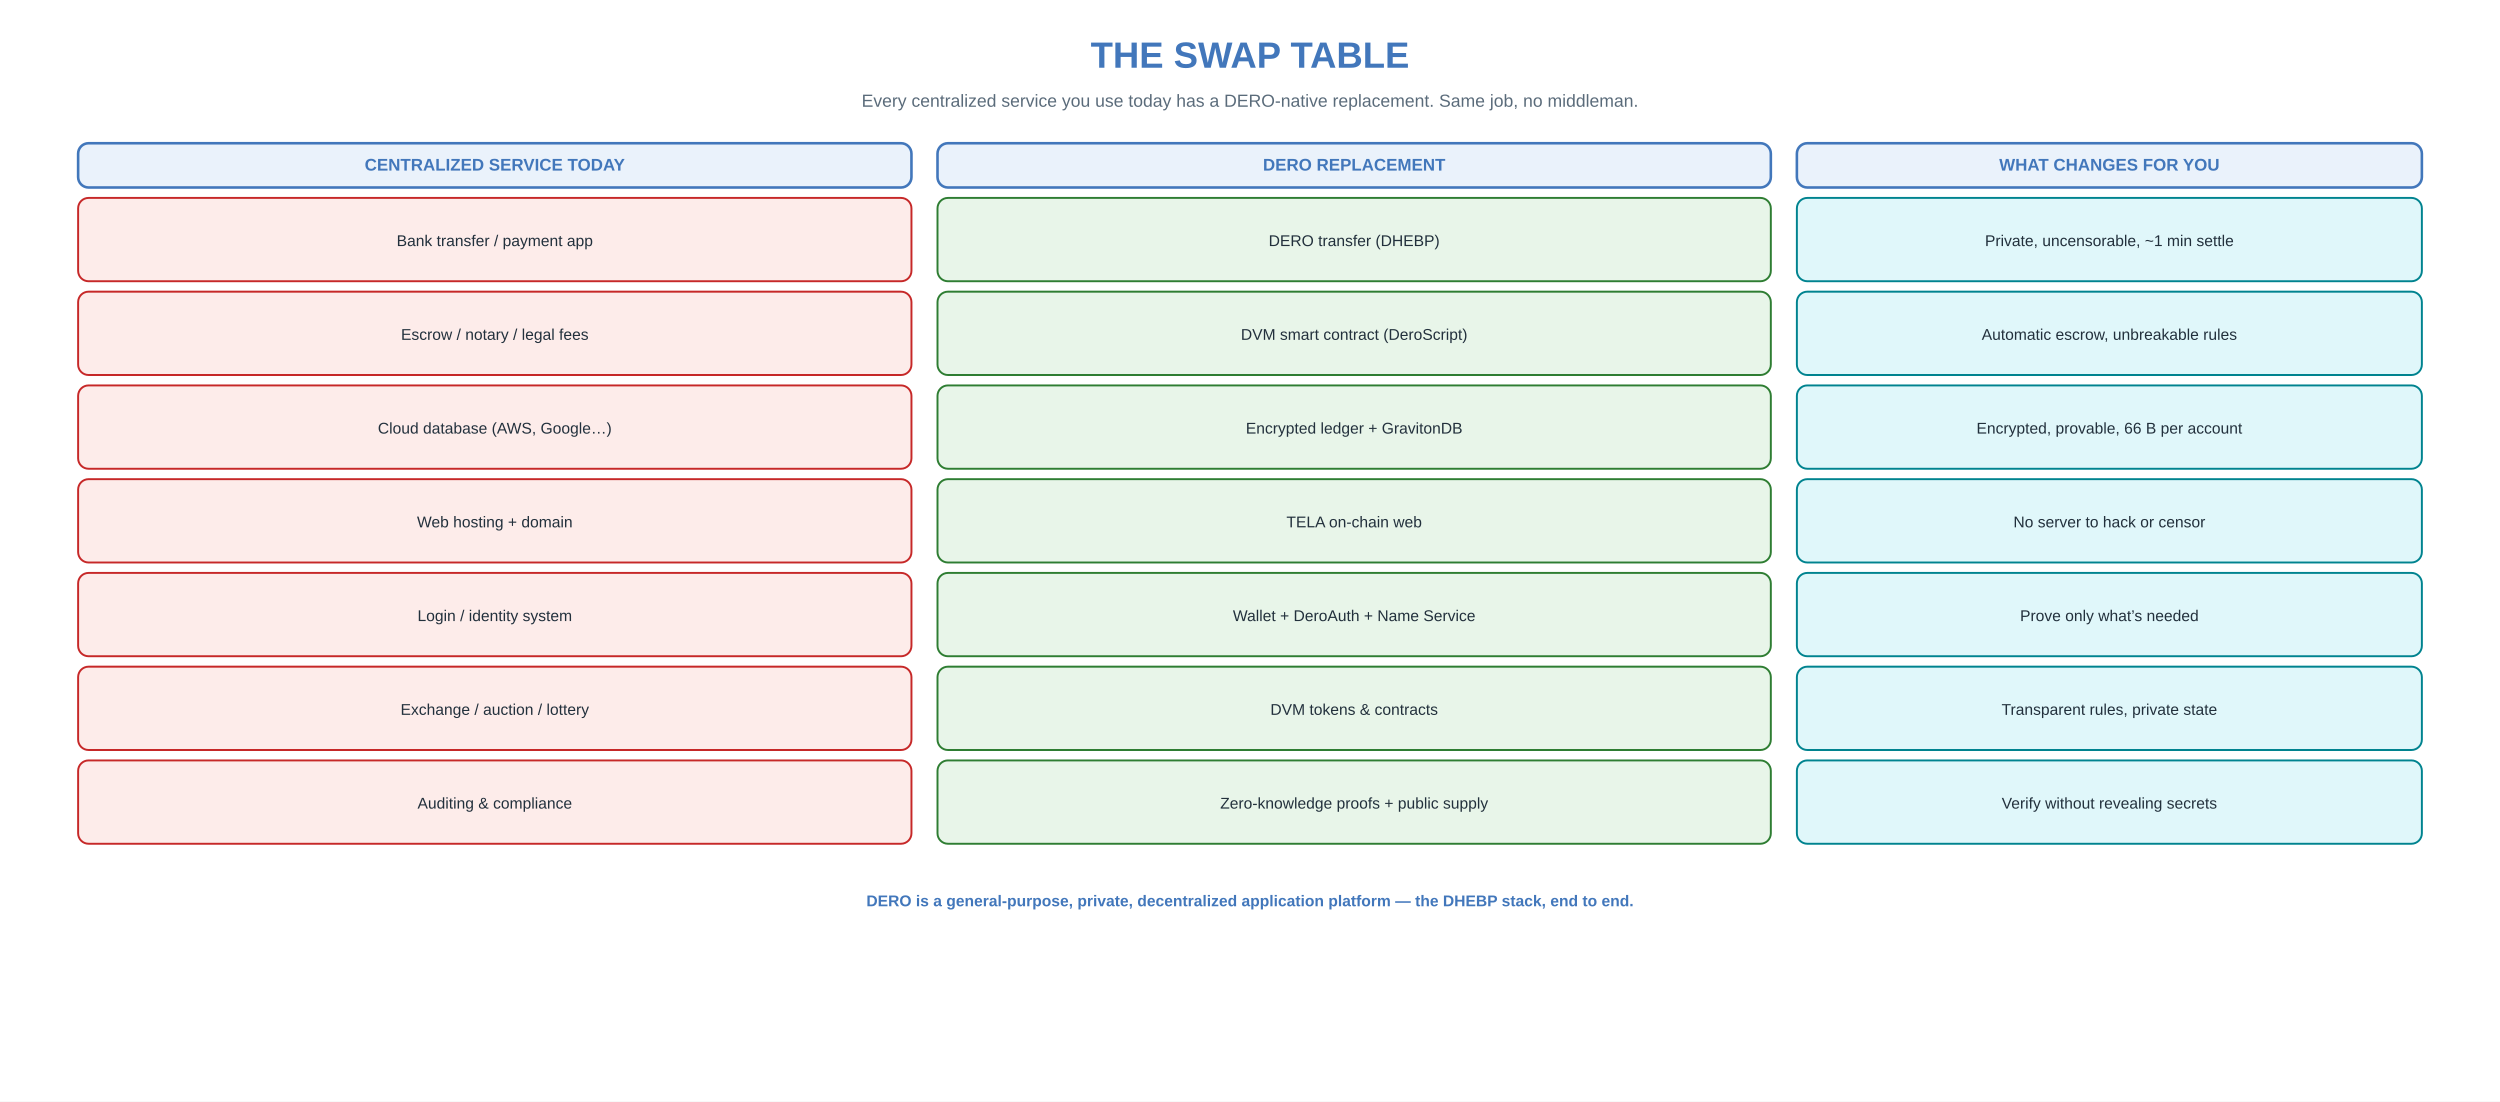
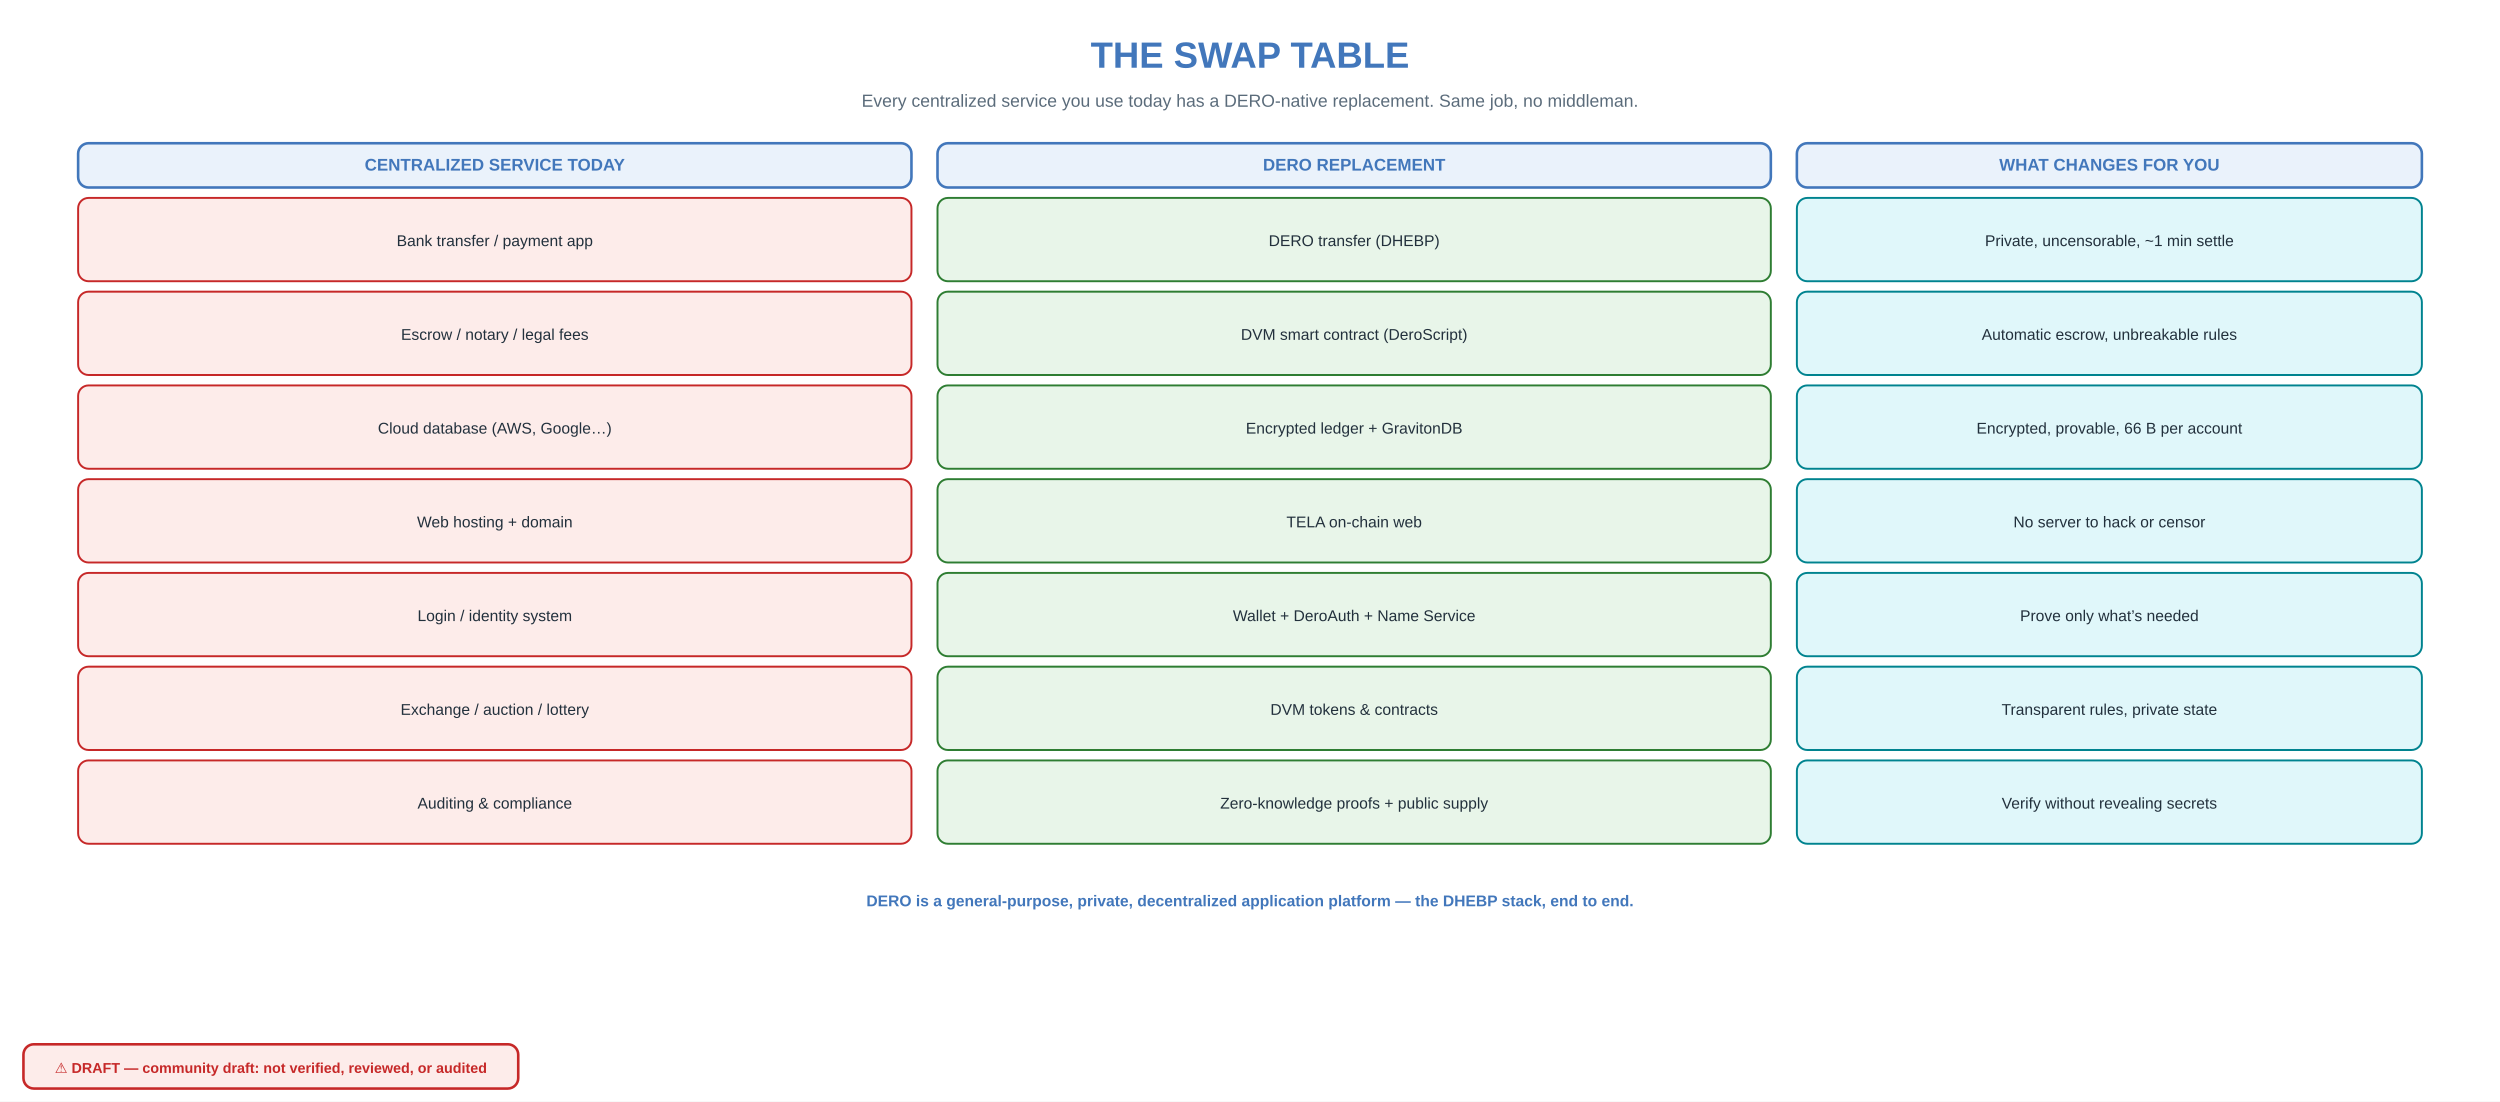
<svg xmlns="http://www.w3.org/2000/svg" width="1920" height="846" viewBox="0 0 1920 846" font-family="Segoe UI, Arial, sans-serif">
  <rect x="0" y="0" width="1920" height="846" fill="#FFFFFF" />
  <text x="960" y="52" text-anchor="middle" font-size="28" font-weight="700" fill="#4277BB">THE SWAP TABLE</text>
  <text x="960" y="82" text-anchor="middle" font-size="13.5" fill="#5A6B7A">Every centralized service you use today has a DERO-native replacement. Same job, no middleman.</text>
  <rect x="60" y="110" width="640" height="34" rx="8" fill="#EAF2FB" stroke="#4277BB" stroke-width="2" />
  <text x="380.0" y="131" text-anchor="middle" font-size="13" font-weight="700" fill="#4277BB">CENTRALIZED SERVICE TODAY</text>
  <rect x="720" y="110" width="640" height="34" rx="8" fill="#EAF2FB" stroke="#4277BB" stroke-width="2" />
  <text x="1040.0" y="131" text-anchor="middle" font-size="13" font-weight="700" fill="#4277BB">DERO REPLACEMENT</text>
  <rect x="1380" y="110" width="480" height="34" rx="8" fill="#EAF2FB" stroke="#4277BB" stroke-width="2" />
  <text x="1620.0" y="131" text-anchor="middle" font-size="13" font-weight="700" fill="#4277BB">WHAT CHANGES FOR YOU</text>
  <rect x="60" y="152" width="640" height="64" rx="8" fill="#FDECEA" stroke="#C62828" stroke-width="1.5" />
  <text x="380.0" y="189" text-anchor="middle" font-size="12" fill="#22303C">Bank transfer / payment app</text>
  <rect x="720" y="152" width="640" height="64" rx="8" fill="#E8F5E9" stroke="#2E7D32" stroke-width="1.5" />
  <text x="1040.0" y="189" text-anchor="middle" font-size="12" fill="#22303C">DERO transfer (DHEBP)</text>
  <rect x="1380" y="152" width="480" height="64" rx="8" fill="#E0F7FA" stroke="#00838F" stroke-width="1.5" />
  <text x="1620.0" y="189" text-anchor="middle" font-size="12" fill="#22303C">Private, uncensorable, ~1 min settle</text>
  <rect x="60" y="224" width="640" height="64" rx="8" fill="#FDECEA" stroke="#C62828" stroke-width="1.5" />
  <text x="380.0" y="261" text-anchor="middle" font-size="12" fill="#22303C">Escrow / notary / legal fees</text>
  <rect x="720" y="224" width="640" height="64" rx="8" fill="#E8F5E9" stroke="#2E7D32" stroke-width="1.5" />
  <text x="1040.0" y="261" text-anchor="middle" font-size="12" fill="#22303C">DVM smart contract (DeroScript)</text>
  <rect x="1380" y="224" width="480" height="64" rx="8" fill="#E0F7FA" stroke="#00838F" stroke-width="1.5" />
  <text x="1620.0" y="261" text-anchor="middle" font-size="12" fill="#22303C">Automatic escrow, unbreakable rules</text>
  <rect x="60" y="296" width="640" height="64" rx="8" fill="#FDECEA" stroke="#C62828" stroke-width="1.5" />
  <text x="380.0" y="333" text-anchor="middle" font-size="12" fill="#22303C">Cloud database (AWS, Google…)</text>
  <rect x="720" y="296" width="640" height="64" rx="8" fill="#E8F5E9" stroke="#2E7D32" stroke-width="1.5" />
  <text x="1040.0" y="333" text-anchor="middle" font-size="12" fill="#22303C">Encrypted ledger + GravitonDB</text>
  <rect x="1380" y="296" width="480" height="64" rx="8" fill="#E0F7FA" stroke="#00838F" stroke-width="1.5" />
  <text x="1620.0" y="333" text-anchor="middle" font-size="12" fill="#22303C">Encrypted, provable, 66 B per account</text>
  <rect x="60" y="368" width="640" height="64" rx="8" fill="#FDECEA" stroke="#C62828" stroke-width="1.5" />
  <text x="380.0" y="405" text-anchor="middle" font-size="12" fill="#22303C">Web hosting + domain</text>
  <rect x="720" y="368" width="640" height="64" rx="8" fill="#E8F5E9" stroke="#2E7D32" stroke-width="1.5" />
  <text x="1040.0" y="405" text-anchor="middle" font-size="12" fill="#22303C">TELA on-chain web</text>
  <rect x="1380" y="368" width="480" height="64" rx="8" fill="#E0F7FA" stroke="#00838F" stroke-width="1.5" />
  <text x="1620.0" y="405" text-anchor="middle" font-size="12" fill="#22303C">No server to hack or censor</text>
  <rect x="60" y="440" width="640" height="64" rx="8" fill="#FDECEA" stroke="#C62828" stroke-width="1.5" />
  <text x="380.0" y="477" text-anchor="middle" font-size="12" fill="#22303C">Login / identity system</text>
  <rect x="720" y="440" width="640" height="64" rx="8" fill="#E8F5E9" stroke="#2E7D32" stroke-width="1.5" />
  <text x="1040.0" y="477" text-anchor="middle" font-size="12" fill="#22303C">Wallet + DeroAuth + Name Service</text>
  <rect x="1380" y="440" width="480" height="64" rx="8" fill="#E0F7FA" stroke="#00838F" stroke-width="1.5" />
  <text x="1620.0" y="477" text-anchor="middle" font-size="12" fill="#22303C">Prove only what’s needed</text>
  <rect x="60" y="512" width="640" height="64" rx="8" fill="#FDECEA" stroke="#C62828" stroke-width="1.5" />
  <text x="380.0" y="549" text-anchor="middle" font-size="12" fill="#22303C">Exchange / auction / lottery</text>
  <rect x="720" y="512" width="640" height="64" rx="8" fill="#E8F5E9" stroke="#2E7D32" stroke-width="1.5" />
  <text x="1040.0" y="549" text-anchor="middle" font-size="12" fill="#22303C">DVM tokens &amp; contracts</text>
  <rect x="1380" y="512" width="480" height="64" rx="8" fill="#E0F7FA" stroke="#00838F" stroke-width="1.5" />
  <text x="1620.0" y="549" text-anchor="middle" font-size="12" fill="#22303C">Transparent rules, private state</text>
  <rect x="60" y="584" width="640" height="64" rx="8" fill="#FDECEA" stroke="#C62828" stroke-width="1.5" />
  <text x="380.0" y="621" text-anchor="middle" font-size="12" fill="#22303C">Auditing &amp; compliance</text>
  <rect x="720" y="584" width="640" height="64" rx="8" fill="#E8F5E9" stroke="#2E7D32" stroke-width="1.5" />
  <text x="1040.0" y="621" text-anchor="middle" font-size="12" fill="#22303C">Zero-knowledge proofs + public supply</text>
  <rect x="1380" y="584" width="480" height="64" rx="8" fill="#E0F7FA" stroke="#00838F" stroke-width="1.5" />
  <text x="1620.0" y="621" text-anchor="middle" font-size="12" fill="#22303C">Verify without revealing secrets</text>
  <text x="960" y="696" text-anchor="middle" font-size="12" font-weight="700" fill="#4277BB">DERO is a general-purpose, private, decentralized application platform — the DHEBP stack, end to end.</text>
+   <rect x="18" y="802" width="380" height="34" rx="8" fill="#FDECEA" stroke="#C62828" stroke-width="2" />
+   <text x="208" y="824" text-anchor="middle" font-size="11" font-weight="700" fill="#C62828">⚠️ DRAFT — community draft: not verified, reviewed, or audited</text>
</svg>
